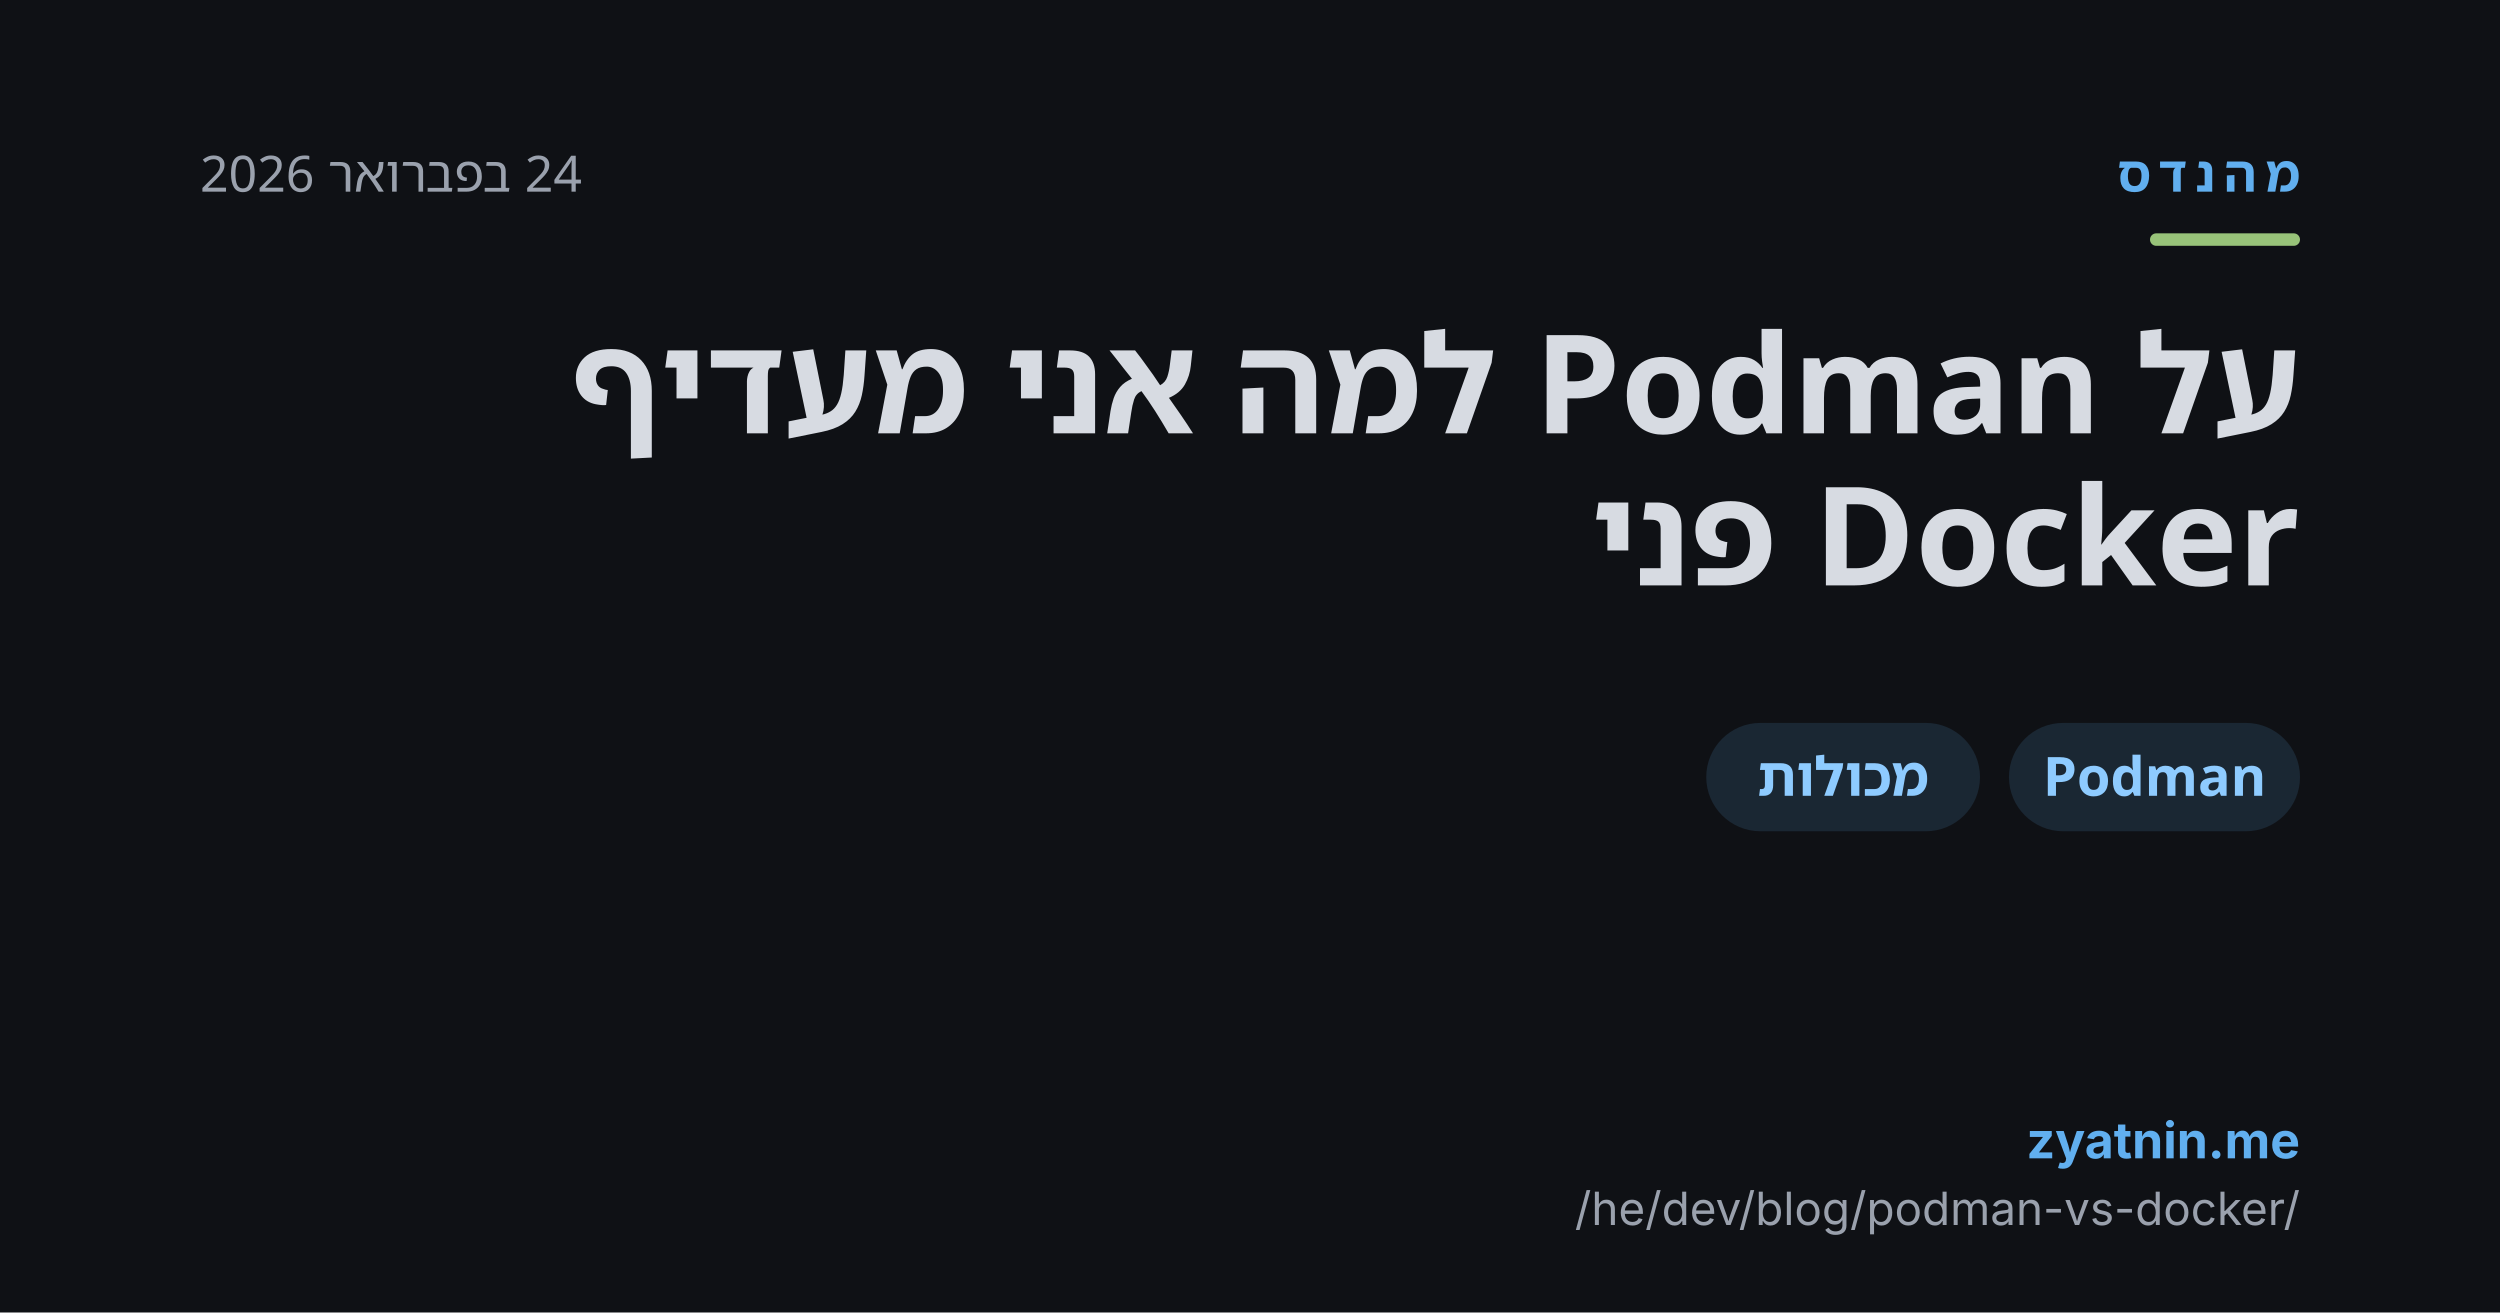
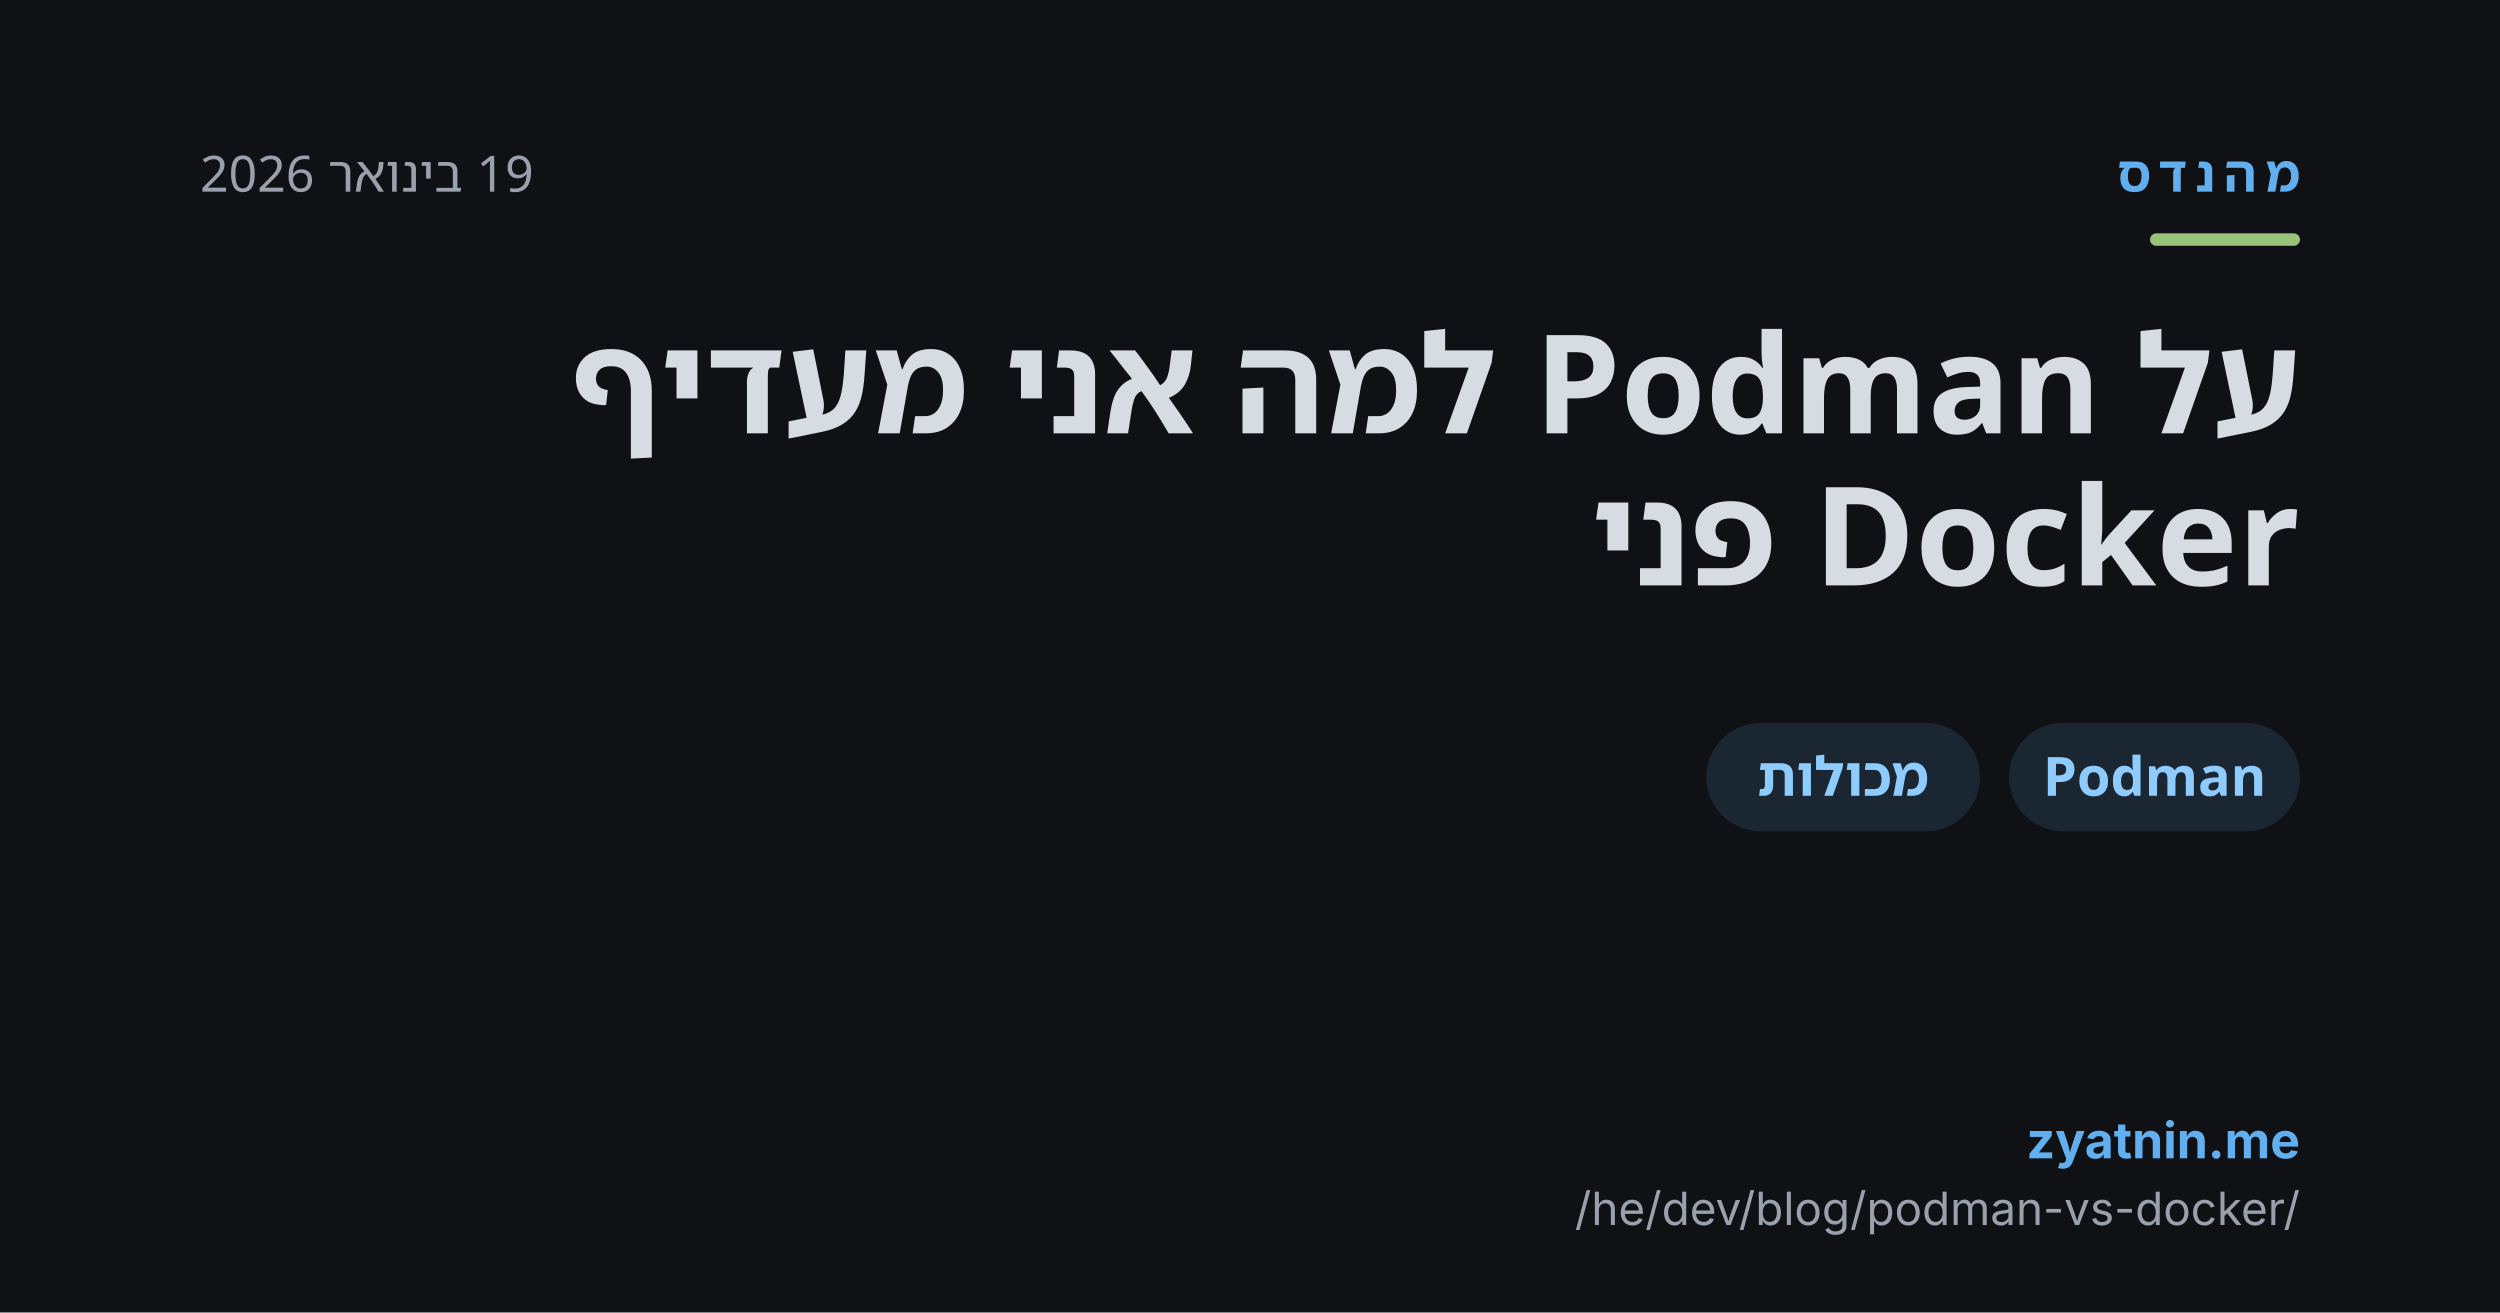
<svg xmlns="http://www.w3.org/2000/svg" width="1200" height="630" viewBox="0 0 1200 630">
  <rect width="1200" height="630" fill="#0f1115" />
  <text x="1104" y="92" text-anchor="end" font-family="Noto Sans Hebrew" font-size="24" font-weight="700" letter-spacing="4" fill="#61afef">מהנדס</text>
-   <text x="96" y="92" text-anchor="start" font-family="Noto Sans Hebrew" font-size="24" font-weight="400" fill="#9aa1ad">‫24 בפברואר 2026‬</text>
+   <text x="96" y="92" text-anchor="start" font-family="Noto Sans Hebrew" font-size="24" font-weight="400" fill="#9aa1ad">‫19 בינואר 2026‬</text>
  <rect x="1032" y="112" width="72" height="6" rx="3" fill="#98c379" />
  <text x="1104" y="208" text-anchor="end" font-family="Noto Sans Hebrew" font-size="66" font-weight="800" fill="#d7dbe2">למה אני מעדיף Podman על</text>
  <text x="1104" y="281" text-anchor="end" font-family="Noto Sans Hebrew" font-size="66" font-weight="800" fill="#d7dbe2">פני Docker</text>
  <rect x="964.3" y="347" width="139.7" height="52" rx="26" fill="rgba(97, 175, 239, 0.14)" />
  <text x="1034.2" y="382" text-anchor="middle" font-family="Noto Sans Hebrew" font-size="26" font-weight="600" fill="#8ecbff">Podman</text>
  <rect x="819.0" y="347" width="131.4" height="52" rx="26" fill="rgba(97, 175, 239, 0.14)" />
  <text x="884.6" y="382" text-anchor="middle" font-family="Noto Sans Hebrew" font-size="26" font-weight="600" fill="#8ecbff">מכולות</text>
  <text x="1104" y="556" text-anchor="end" font-family="Inter" font-size="24" font-weight="700" fill="#61afef">zyatnin.me</text>
  <text x="1104" y="588" text-anchor="end" font-family="Inter" font-size="22" font-weight="400" fill="#9aa1ad">/he/dev/blog/podman-vs-docker/</text>
</svg>
